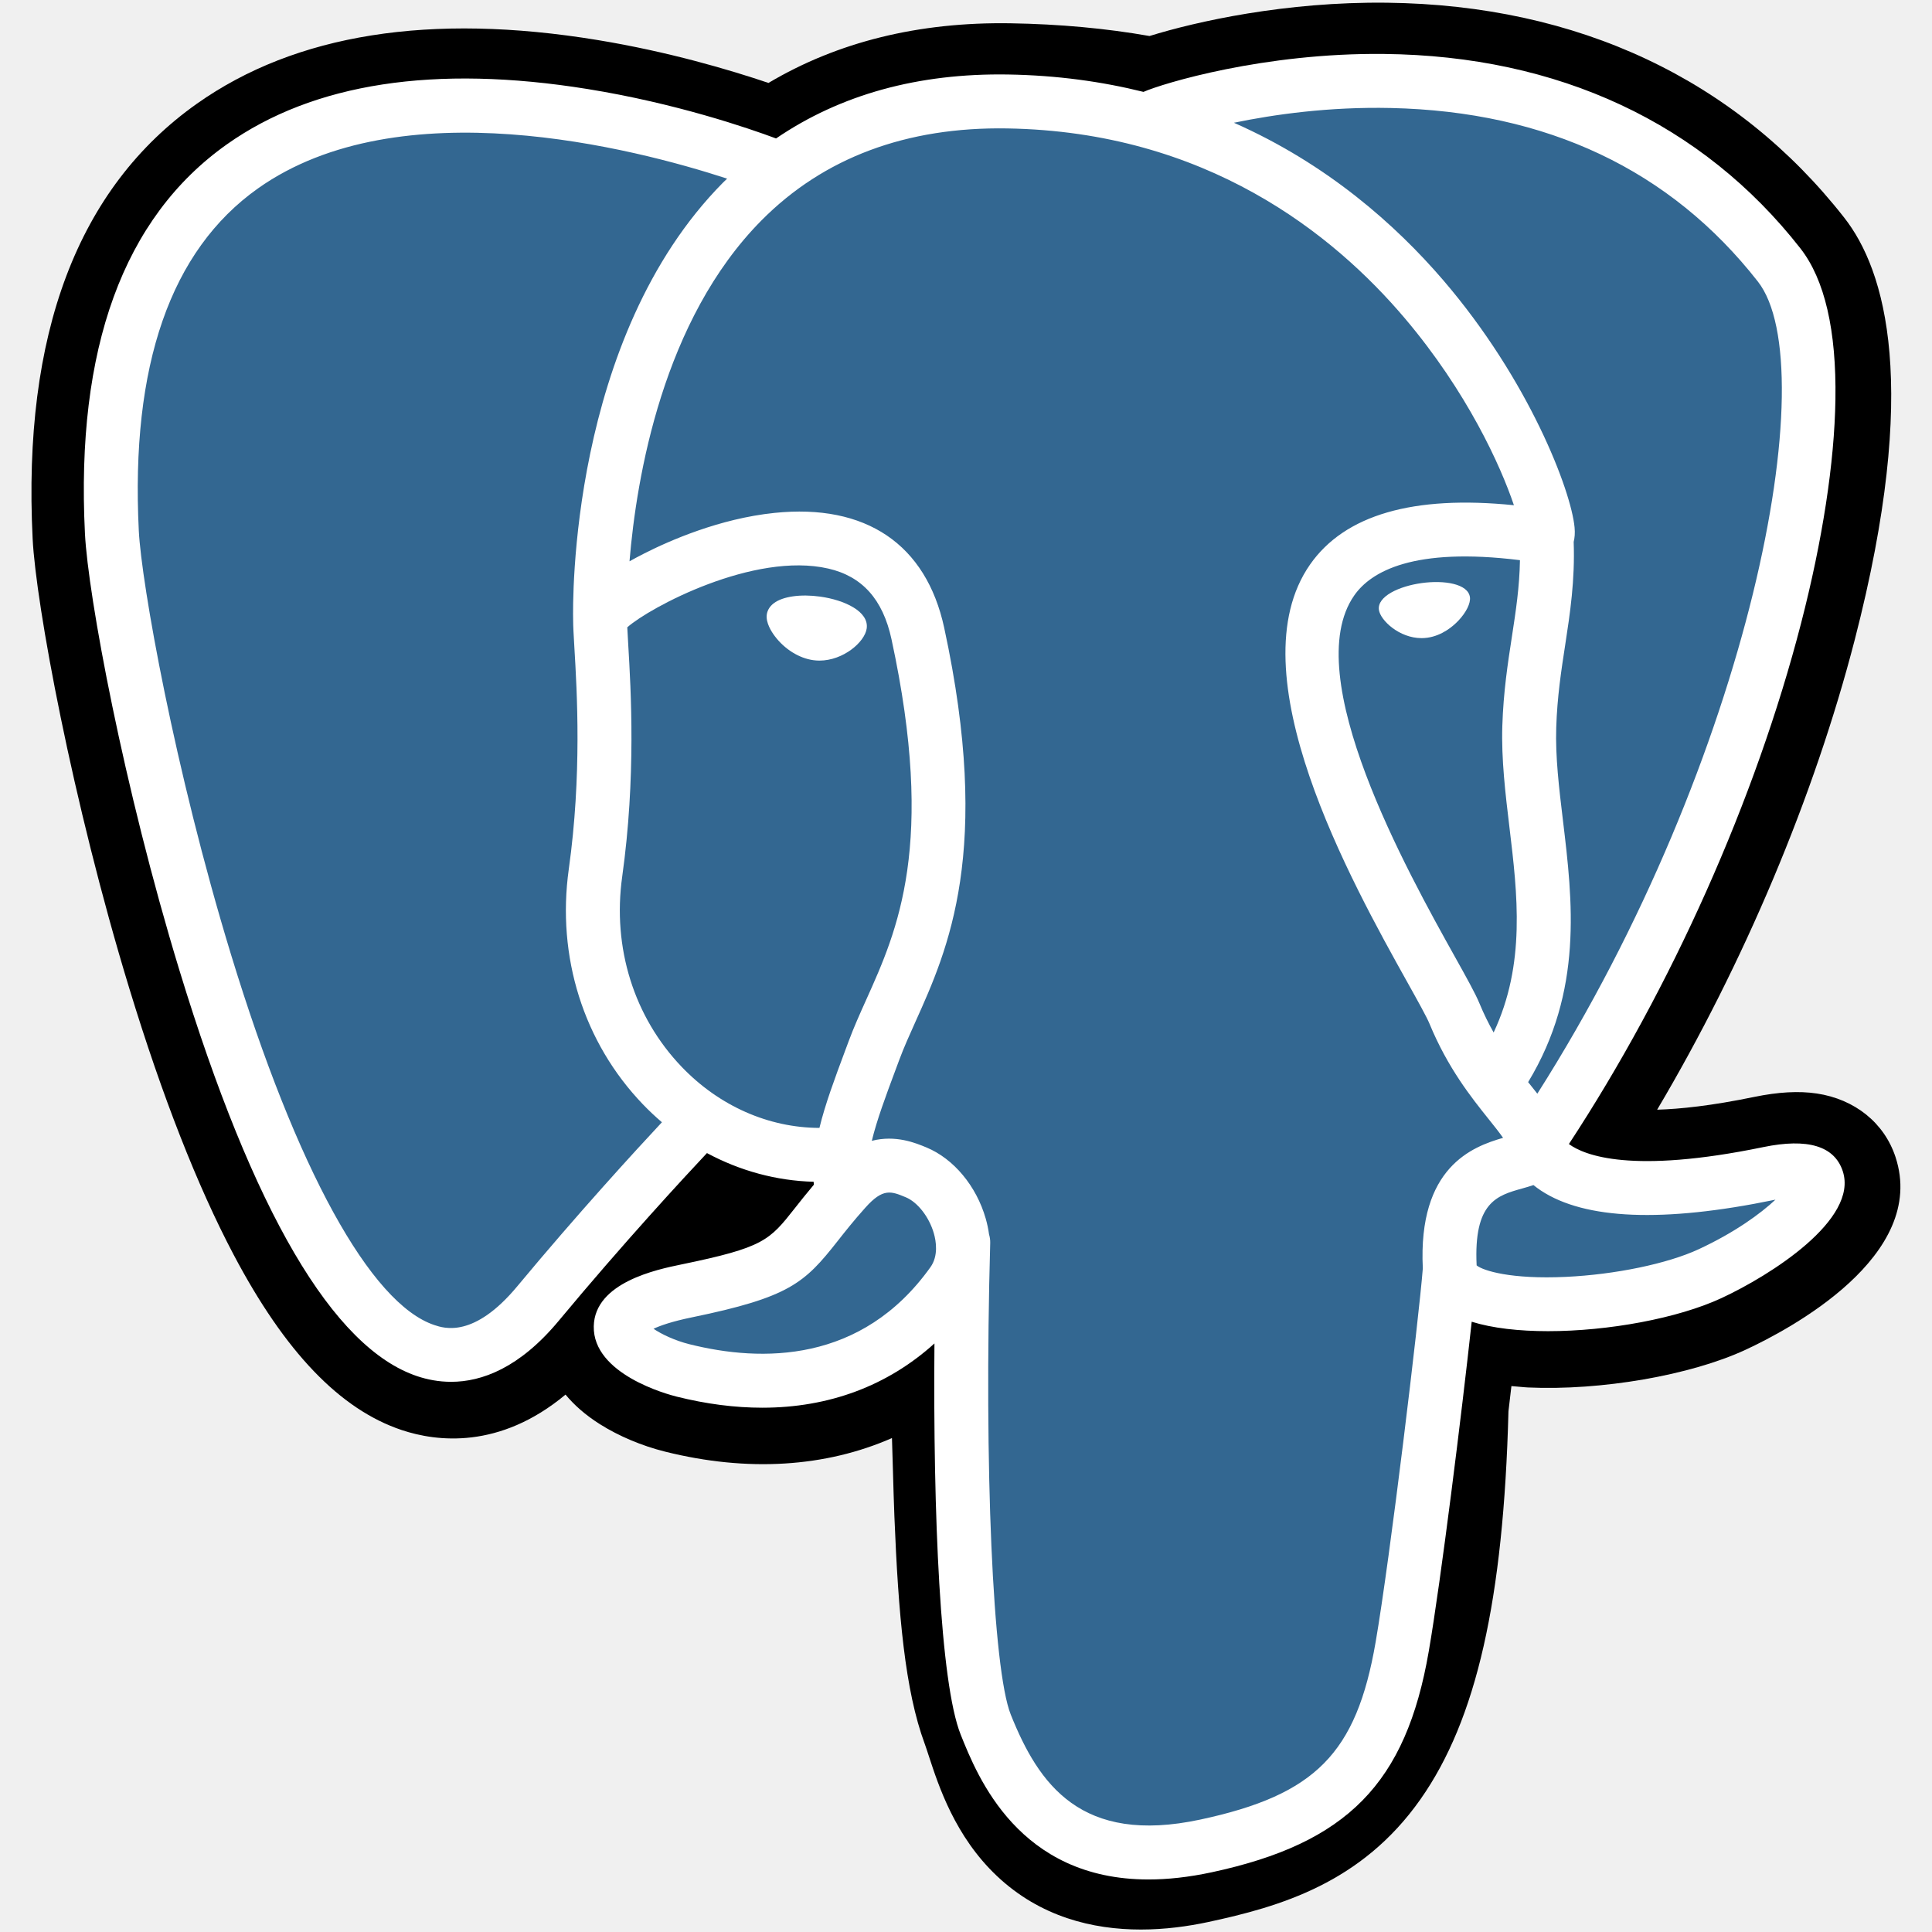
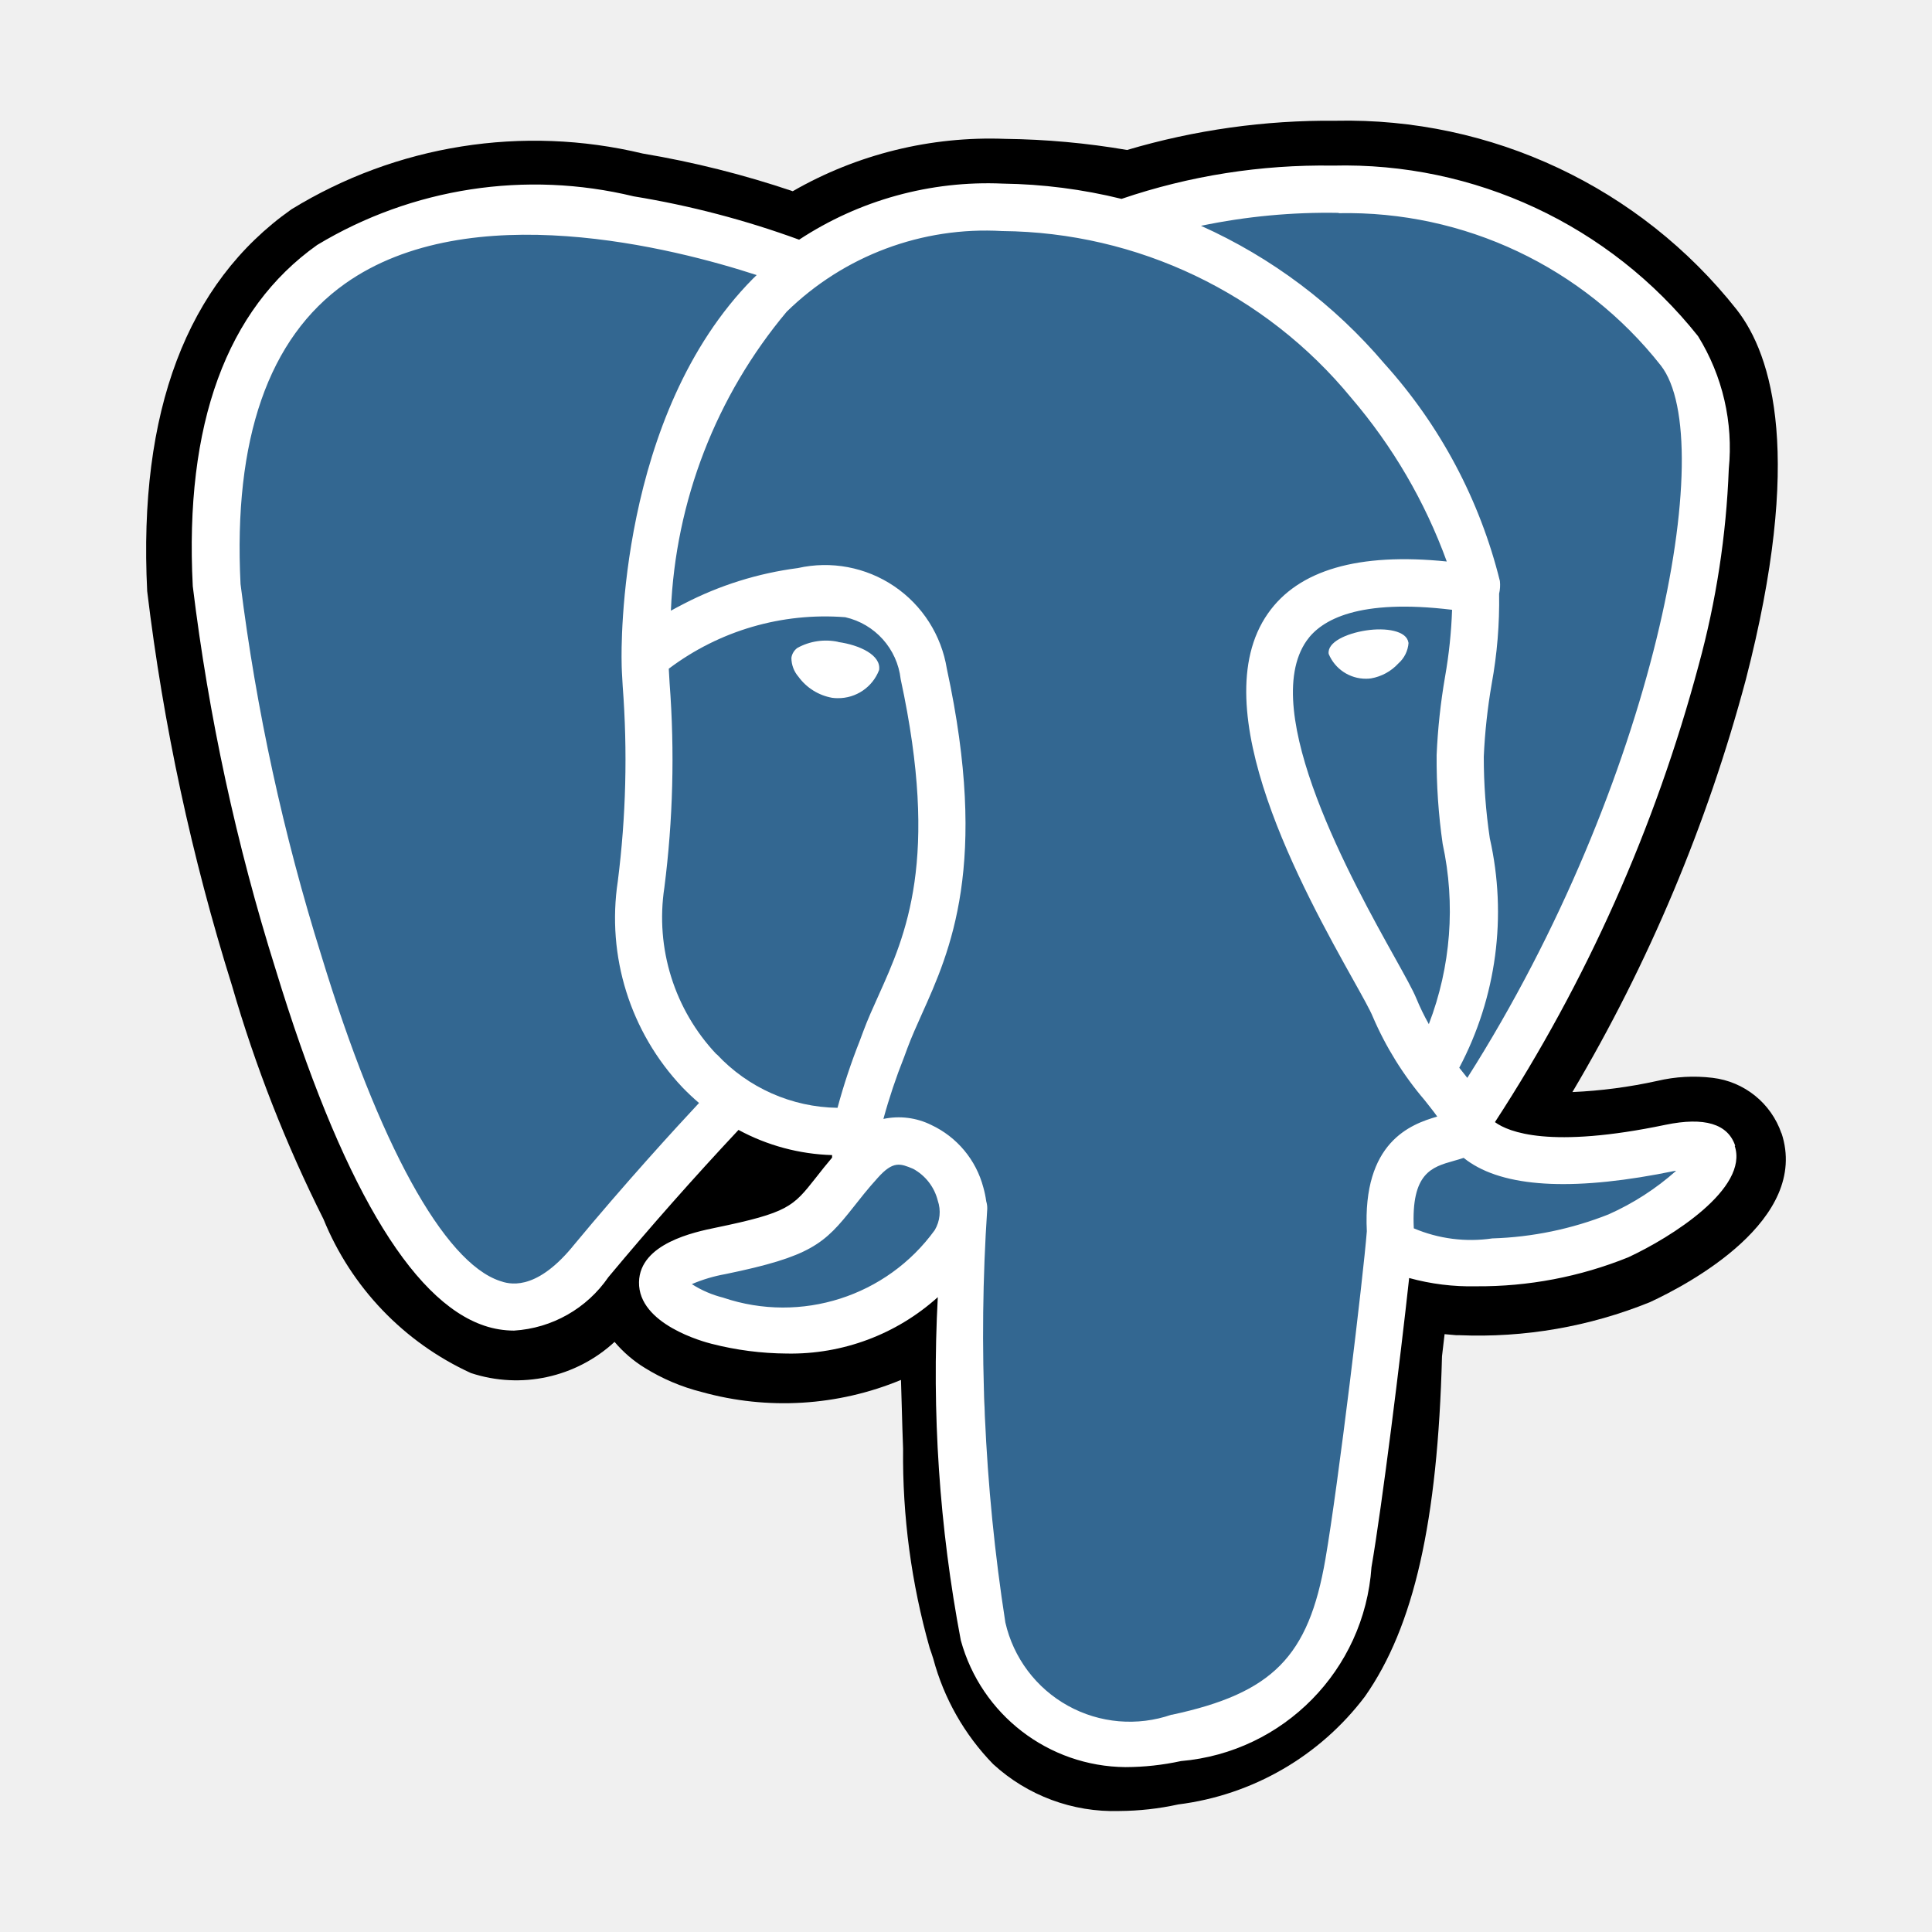
- <svg xmlns="http://www.w3.org/2000/svg" width="800px" height="800px" viewBox="-4 0 264 264" version="1.1" preserveAspectRatio="xMidYMid">
-   <g>
-     <path d="M255.008,158.086 C253.473,153.437 249.452,150.199 244.252,149.422 C241.8,149.056 238.992,149.212 235.669,149.897 C229.877,151.092 225.58,151.547 222.444,151.635 C234.281,131.65 243.906,108.86 249.447,87.407 C258.406,52.718 253.619,36.915 248.024,29.767 C233.217,10.848 211.614,0.683 185.552,0.372 C171.649,0.202 159.444,2.947 153.077,4.921 C147.149,3.875 140.775,3.291 134.086,3.183 C121.55,2.983 110.473,5.716 101.008,11.333 C95.767,9.561 87.358,7.063 77.646,5.469 C54.804,1.719 36.394,4.641 22.928,14.154 C6.622,25.672 -0.937,45.684 0.461,73.634 C0.905,82.508 5.869,109.508 13.685,135.114 C18.177,149.832 22.967,162.054 27.922,171.444 C34.949,184.759 42.468,192.6 50.909,195.416 C55.64,196.992 64.236,198.096 73.277,190.567 C74.423,191.954 75.952,193.333 77.981,194.614 C80.558,196.239 83.709,197.567 86.856,198.354 C98.197,201.189 108.82,200.48 117.883,196.506 C117.939,198.118 117.982,199.658 118.018,200.988 C118.079,203.145 118.138,205.26 118.217,207.238 C118.754,220.612 119.664,231.011 122.36,238.287 C122.508,238.688 122.707,239.297 122.917,239.944 C124.262,244.062 126.511,250.956 132.233,256.355 C138.158,261.948 145.325,263.663 151.889,263.663 C155.181,263.663 158.322,263.231 161.077,262.641 C170.897,260.536 182.05,257.33 190.118,245.842 C197.746,234.982 201.454,218.625 202.125,192.851 C202.212,192.123 202.292,191.427 202.369,190.764 C202.422,190.316 202.475,189.859 202.529,189.402 L204.326,189.56 L204.789,189.591 C214.791,190.047 227.021,187.926 234.532,184.437 C240.467,181.683 259.486,171.642 255.008,158.086" fill="#000000">
- 
- </path>
-     <path d="M237.906,160.722 C208.166,166.857 206.121,156.788 206.121,156.788 C237.522,110.195 250.648,51.052 239.32,36.577 C208.417,-2.908 154.922,15.766 154.029,16.25 L153.742,16.302 C147.866,15.082 141.291,14.356 133.9,14.235 C120.444,14.014 110.236,17.763 102.49,23.637 C102.49,23.637 7.06,-15.677 11.499,73.081 C12.443,91.963 38.563,215.954 69.717,178.503 C81.104,164.808 92.106,153.229 92.106,153.229 C97.571,156.859 104.113,158.711 110.971,158.046 L111.504,157.594 C111.338,159.294 111.414,160.957 111.717,162.926 C103.691,171.893 106.05,173.467 90.006,176.77 C73.771,180.116 83.308,186.072 89.535,187.629 C97.084,189.517 114.548,192.191 126.348,175.672 L125.878,177.557 C129.022,180.076 131.23,193.94 130.86,206.509 C130.49,219.077 130.243,227.706 132.721,234.446 C135.199,241.186 137.668,256.351 158.76,251.832 C176.383,248.055 185.516,238.268 186.787,221.943 C187.688,210.336 189.729,212.052 189.857,201.675 L191.494,196.763 C193.381,181.03 191.794,175.954 202.651,178.315 L205.29,178.547 C213.282,178.91 223.741,177.261 229.88,174.408 C243.098,168.274 250.938,158.031 237.904,160.722 L237.906,160.722" fill="#336791">
- 
- </path>
-     <path d="M108.076,81.525 C105.397,81.152 102.969,81.497 101.741,82.427 C101.05,82.95 100.837,83.556 100.779,83.973 C100.625,85.078 101.4,86.3 101.875,86.93 C103.221,88.714 105.187,89.94 107.133,90.21 C107.415,90.249 107.696,90.268 107.975,90.268 C111.22,90.268 114.171,87.741 114.431,85.876 C114.756,83.54 111.365,81.983 108.076,81.525" fill="#FFFFFF">
- 
- </path>
-     <path d="M196.86,81.599 L196.86,81.599 C196.604,79.768 193.346,79.246 190.254,79.676 C187.166,80.106 184.172,81.5 184.422,83.335 C184.623,84.762 187.199,87.198 190.249,87.198 C190.507,87.198 190.767,87.181 191.029,87.144 C193.065,86.862 194.559,85.569 195.268,84.824 C196.35,83.688 196.975,82.422 196.86,81.599" fill="#FFFFFF">
- 
- </path>
-     <path d="M247.802,160.025 C246.668,156.596 243.018,155.493 236.954,156.745 C218.949,160.461 212.501,157.887 210.384,156.328 C224.379,135.007 235.892,109.236 242.103,85.191 C245.045,73.801 246.67,63.223 246.803,54.602 C246.95,45.138 245.338,38.184 242.014,33.936 C228.612,16.811 208.942,7.625 185.132,7.373 C168.763,7.189 154.933,11.378 152.252,12.556 C146.606,11.152 140.451,10.29 133.75,10.18 C121.462,9.981 110.84,12.923 102.046,18.919 C98.226,17.498 88.354,14.109 76.281,12.164 C55.409,8.803 38.823,11.35 26.987,19.735 C12.864,29.741 6.344,47.627 7.607,72.894 C8.032,81.396 12.876,107.548 20.52,132.593 C30.582,165.557 41.519,184.218 53.028,188.057 C54.375,188.506 55.929,188.82 57.641,188.82 C61.839,188.82 66.986,186.928 72.341,180.49 C81.236,169.789 89.541,160.822 92.602,157.564 C97.126,159.992 102.096,161.348 107.179,161.484 C107.188,161.617 107.202,161.75 107.214,161.882 C106.194,163.092 105.357,164.152 104.644,165.057 C101.122,169.528 100.389,170.459 89.052,172.793 C85.827,173.459 77.261,175.224 77.136,181.228 C77,187.788 87.261,190.543 88.43,190.835 C92.504,191.855 96.429,192.358 100.172,192.358 C109.275,192.357 117.286,189.366 123.688,183.577 C123.491,206.963 124.466,230.007 127.274,237.028 C129.573,242.776 135.192,256.823 152.938,256.822 C155.542,256.822 158.408,256.519 161.561,255.843 C180.082,251.872 188.125,243.687 191.236,225.64 C192.901,215.995 195.758,192.964 197.102,180.61 C199.938,181.495 203.589,181.9 207.536,181.899 C215.768,181.899 225.267,180.15 231.224,177.385 C237.916,174.277 249.992,166.651 247.802,160.025 L247.802,160.025 Z M203.696,76.545 C203.635,80.192 203.133,83.503 202.601,86.959 C202.028,90.676 201.436,94.519 201.287,99.184 C201.14,103.724 201.707,108.445 202.255,113.009 C203.363,122.228 204.5,131.721 200.099,141.087 C199.415,139.872 198.754,138.546 198.149,137.078 C197.602,135.752 196.414,133.622 194.77,130.674 C188.37,119.198 173.385,92.324 181.056,81.358 C183.341,78.094 189.14,74.738 203.696,76.545 L203.696,76.545 Z M186.052,14.758 C207.386,15.229 224.261,23.21 236.21,38.478 C245.374,50.189 235.283,103.476 206.07,149.447 C205.781,149.08 205.488,148.71 205.184,148.33 C205.063,148.178 204.939,148.024 204.814,147.868 C212.363,135.401 210.887,123.066 209.573,112.13 C209.033,107.642 208.524,103.403 208.653,99.421 C208.787,95.2 209.345,91.581 209.885,88.081 C210.548,83.768 211.223,79.305 211.037,74.044 C211.176,73.492 211.232,72.84 211.159,72.066 C210.684,67.021 204.924,51.922 193.184,38.255 C186.762,30.781 177.397,22.416 164.61,16.774 C170.11,15.634 177.631,14.571 186.052,14.758 L186.052,14.758 Z M66.674,175.778 C60.774,182.872 56.7,181.512 55.36,181.066 C46.629,178.154 36.5,159.702 27.569,130.442 C19.841,105.124 15.325,79.665 14.967,72.526 C13.839,49.948 19.312,34.213 31.235,25.757 C50.639,11.997 82.541,20.233 95.36,24.41 C95.176,24.592 94.984,24.762 94.802,24.947 C73.766,46.191 74.265,82.488 74.317,84.706 C74.315,85.562 74.387,86.774 74.485,88.441 C74.847,94.546 75.521,105.908 73.721,118.775 C72.049,130.732 75.735,142.435 83.832,150.884 C84.67,151.758 85.545,152.58 86.449,153.352 C82.845,157.212 75.012,165.748 66.674,175.778 L66.674,175.778 Z M89.153,145.785 C82.627,138.975 79.663,129.503 81.02,119.796 C82.92,106.203 82.219,94.365 81.842,88.005 C81.789,87.115 81.743,86.335 81.715,85.72 C84.788,82.995 99.029,75.365 109.184,77.692 C113.819,78.753 116.643,81.909 117.817,87.337 C123.893,115.44 118.621,127.153 114.385,136.566 C113.512,138.505 112.687,140.338 111.983,142.234 L111.437,143.7 C110.055,147.406 108.769,150.852 107.972,154.124 C101.034,154.103 94.285,151.14 89.153,145.785 L89.153,145.785 Z M90.218,183.685 C88.192,183.179 86.37,182.3 85.301,181.571 C86.194,181.15 87.783,180.579 90.539,180.012 C103.876,177.266 105.936,175.328 110.434,169.617 C111.465,168.308 112.634,166.823 114.253,165.015 C114.253,165.014 114.254,165.014 114.255,165.013 C116.666,162.313 117.769,162.771 119.769,163.601 C121.39,164.272 122.969,166.303 123.609,168.539 C123.912,169.595 124.252,171.6 123.139,173.159 C113.743,186.315 100.051,186.146 90.218,183.685 L90.218,183.685 Z M160.017,248.637 C143.701,252.133 137.924,243.808 134.117,234.291 C131.66,228.147 130.452,200.44 131.309,169.844 C131.32,169.437 131.262,169.043 131.15,168.674 C131.052,167.96 130.902,167.238 130.694,166.512 C129.42,162.06 126.315,158.336 122.59,156.792 C121.11,156.179 118.394,155.054 115.13,155.889 C115.826,153.021 117.033,149.782 118.342,146.275 L118.891,144.8 C119.509,143.137 120.285,141.414 121.105,139.59 C125.538,129.742 131.609,116.253 125.02,85.78 C122.552,74.366 114.31,68.792 101.816,70.087 C94.325,70.862 87.473,73.884 84.055,75.617 C83.32,75.989 82.648,76.349 82.02,76.699 C82.974,65.199 86.578,43.707 100.061,30.11 C108.549,21.549 119.854,17.321 133.628,17.549 C160.769,17.993 178.172,31.921 187.994,43.528 C196.458,53.529 201.041,63.604 202.87,69.037 C189.115,67.639 179.76,70.354 175.018,77.134 C164.701,91.882 180.662,120.506 188.333,134.263 C189.74,136.784 190.954,138.963 191.336,139.889 C193.834,145.943 197.068,149.985 199.429,152.935 C200.153,153.839 200.855,154.716 201.389,155.482 C197.223,156.683 189.74,159.458 190.422,173.329 C189.872,180.289 185.961,212.875 183.974,224.388 C181.351,239.598 175.754,245.263 160.017,248.637 L160.017,248.637 Z M228.121,170.701 C223.861,172.678 216.732,174.162 209.96,174.48 C202.479,174.83 198.672,173.642 197.776,172.911 C197.355,164.267 200.573,163.364 203.978,162.408 C204.513,162.257 205.035,162.111 205.539,161.935 C205.852,162.19 206.195,162.443 206.571,162.691 C212.583,166.659 223.306,167.087 238.445,163.962 C238.5,163.951 238.556,163.94 238.611,163.929 C236.569,165.838 233.075,168.4 228.121,170.701 L228.121,170.701 Z" fill="#FFFFFF">
- 
- </path>
-   </g>
+ <svg xmlns="http://www.w3.org/2000/svg" width="800px" height="800px" viewBox="0 0 32 32">
+   <path d="M29.507,18.773a1.378,1.378,0,0,0-1.144-.921,2.619,2.619,0,0,0-.913.051,8.2,8.2,0,0,1-1.406.185,27.125,27.125,0,0,0,2.872-6.83c.953-3.689.444-5.369-.151-6.13A8.239,8.239,0,0,0,22.121,2a11.773,11.773,0,0,0-3.453.484A12.858,12.858,0,0,0,16.648,2.3a6.565,6.565,0,0,0-3.518.867,16.039,16.039,0,0,0-2.484-.624,7.694,7.694,0,0,0-5.819.924C3.093,4.691,2.289,6.819,2.438,9.792A36.351,36.351,0,0,0,3.844,16.33a22.579,22.579,0,0,0,1.514,3.863A4.786,4.786,0,0,0,7.8,22.742a2.4,2.4,0,0,0,2.379-.516,2.08,2.08,0,0,0,.5.43,3.328,3.328,0,0,0,.944.4,5.069,5.069,0,0,0,3.3-.2c.006.171.011.335.014.477.006.229.013.454.021.665a11.641,11.641,0,0,0,.441,3.3c.016.043.037.107.059.176a3.975,3.975,0,0,0,.991,1.745,2.955,2.955,0,0,0,2.09.777,4.7,4.7,0,0,0,.977-.109A4.592,4.592,0,0,0,22.607,28.1c.811-1.155,1.206-2.894,1.277-5.635.009-.078.018-.152.026-.222l.017-.145.191.017.049,0a7.562,7.562,0,0,0,3.163-.548c.631-.293,2.654-1.361,2.177-2.8" />
+   <path d="M27.689,19.053c-3.163.652-3.38-.418-3.38-.418C27.648,13.68,29.044,7.39,27.839,5.851c-3.286-4.2-8.975-2.213-9.07-2.162l-.031.006a11.28,11.28,0,0,0-2.11-.22,5.212,5.212,0,0,0-3.34,1S3.14.294,3.612,9.733c.1,2.008,2.878,15.194,6.191,11.211,1.211-1.456,2.381-2.688,2.381-2.688a3.071,3.071,0,0,0,2.006.512l.057-.048a2.21,2.21,0,0,0,.023.567c-.854.954-.6,1.121-2.309,1.472-1.726.356-.712.989-.05,1.155a3.508,3.508,0,0,0,3.915-1.272l-.05.2c.334.268.569,1.742.53,3.079a8.481,8.481,0,0,0,.2,2.971c.264.717.526,2.329,2.769,1.849a3.307,3.307,0,0,0,2.98-3.179c.1-1.234.313-1.052.326-2.155l.174-.522c.2-1.673.032-2.213,1.186-1.962l.281.025a6.4,6.4,0,0,0,2.615-.44c1.406-.652,2.239-1.742.853-1.455h0" style="fill:#336791" />
+   <path d="M13.882,10.631a.981.981,0,0,0-.674.1.247.247,0,0,0-.1.164.48.48,0,0,0,.117.314.881.881,0,0,0,.559.349.637.637,0,0,0,.09.006.725.725,0,0,0,.687-.467c.035-.248-.326-.414-.676-.463m9.442.008c-.027-.195-.374-.25-.7-.2s-.647.194-.62.389a.667.667,0,0,0,.62.411.592.592,0,0,0,.083-.006.8.8,0,0,0,.451-.247.5.5,0,0,0,.169-.343" style="fill:#fff" />
+   <path d="M28.741,18.979c-.121-.365-.509-.482-1.154-.349-1.915.4-2.6.121-2.826-.044a26.327,26.327,0,0,0,3.373-7.565,14.374,14.374,0,0,0,.5-3.253,3.513,3.513,0,0,0-.509-2.2,7.482,7.482,0,0,0-6.049-2.825,10.363,10.363,0,0,0-3.5.551,8.717,8.717,0,0,0-1.968-.253,5.684,5.684,0,0,0-3.372.929,15.051,15.051,0,0,0-2.74-.718,6.978,6.978,0,0,0-5.242.805c-1.5,1.064-2.2,2.966-2.061,5.653a35.489,35.489,0,0,0,1.373,6.348c1.07,3.505,2.233,5.49,3.457,5.9a1.548,1.548,0,0,0,.491.081,2.049,2.049,0,0,0,1.563-.886q1.042-1.25,2.155-2.438a3.472,3.472,0,0,0,1.55.417l0,.042q-.14.166-.273.338c-.375.475-.452.574-1.658.823-.343.071-1.254.259-1.267.9-.014.7,1.077.991,1.2,1.022a5.144,5.144,0,0,0,1.249.162,3.634,3.634,0,0,0,2.5-.934,23.674,23.674,0,0,0,.381,5.684,2.854,2.854,0,0,0,2.729,2.1,4.378,4.378,0,0,0,.917-.1,3.462,3.462,0,0,0,3.156-3.212c.177-1.026.481-3.475.624-4.789a3.859,3.859,0,0,0,1.11.137,6.6,6.6,0,0,0,2.519-.48c.712-.331,2-1.141,1.763-1.846ZM24.051,10.1a7.968,7.968,0,0,1-.116,1.107,10.229,10.229,0,0,0-.14,1.3,9.859,9.859,0,0,0,.1,1.47,5.236,5.236,0,0,1-.229,2.986,3.882,3.882,0,0,1-.207-.426c-.058-.141-.185-.368-.359-.681-.68-1.22-2.274-4.078-1.458-5.244.243-.347.86-.7,2.408-.512ZM22.174,3.531a6.617,6.617,0,0,1,5.334,2.522c.975,1.245-.1,6.912-3.205,11.8l-.094-.119-.039-.049a5.524,5.524,0,0,0,.506-3.8,9.114,9.114,0,0,1-.1-1.352,9.572,9.572,0,0,1,.131-1.206,7.614,7.614,0,0,0,.123-1.493.619.619,0,0,0,.013-.21,8.381,8.381,0,0,0-1.912-3.6,8.61,8.61,0,0,0-3.039-2.284,10.246,10.246,0,0,1,2.28-.214ZM9.479,20.654c-.627.754-1.061.61-1.2.562-.928-.31-2.006-2.272-2.955-5.384a35.167,35.167,0,0,1-1.34-6.159c-.12-2.4.462-4.074,1.73-4.974,2.063-1.463,5.456-.587,6.819-.143-.02.019-.04.037-.059.057-2.237,2.259-2.184,6.119-2.178,6.355,0,.091.007.22.018.4a15.969,15.969,0,0,1-.081,3.226A4.08,4.08,0,0,0,11.3,18.007q.133.138.278.262c-.383.41-1.216,1.318-2.1,2.385Zm2.39-3.19a3.3,3.3,0,0,1-.865-2.764,16.7,16.7,0,0,0,.087-3.381c-.006-.095-.011-.178-.014-.243A4.3,4.3,0,0,1,14,10.223a1.188,1.188,0,0,1,.918,1.026c.646,2.989.085,4.234-.365,5.235-.093.206-.181.4-.255.6l-.058.156a10.218,10.218,0,0,0-.368,1.109,2.788,2.788,0,0,1-2-.887Zm.113,4.03a1.733,1.733,0,0,1-.523-.225,2.553,2.553,0,0,1,.557-.166c1.418-.292,1.637-.5,2.116-1.105.11-.139.234-.3.406-.489h0c.256-.287.374-.238.586-.15a.829.829,0,0,1,.408.525.585.585,0,0,1-.05.491A3.1,3.1,0,0,1,11.983,21.495ZM19.406,28.4a2.113,2.113,0,0,1-2.754-1.526,31.129,31.129,0,0,1-.3-6.853.392.392,0,0,0-.017-.124,1.643,1.643,0,0,0-.048-.23,1.589,1.589,0,0,0-.862-1.034,1.216,1.216,0,0,0-.793-.1,9.586,9.586,0,0,1,.342-1.022l.058-.157c.066-.177.148-.36.235-.554.471-1.047,1.117-2.482.416-5.722a2.044,2.044,0,0,0-2.468-1.669A5.694,5.694,0,0,0,11.328,10c-.078.04-.15.078-.216.115A8.244,8.244,0,0,1,13.03,5.163,4.711,4.711,0,0,1,16.6,3.827,7.567,7.567,0,0,1,22.381,6.59,8.774,8.774,0,0,1,23.963,9.3c-1.463-.149-2.458.14-2.962.861-1.1,1.568.6,4.612,1.416,6.075.15.268.279.5.319.6a5.432,5.432,0,0,0,.861,1.387c.077.1.152.189.208.271-.443.128-1.239.423-1.166,1.9-.058.74-.474,4.205-.686,5.43-.279,1.617-.874,2.22-2.548,2.579Zm7.242-8.288a5.714,5.714,0,0,1-1.931.4,2.422,2.422,0,0,1-1.3-.167c-.045-.919.3-1.015.66-1.117.057-.016.112-.032.166-.05a1.353,1.353,0,0,0,.11.08c.639.422,1.78.467,3.39.135l.018,0a4.334,4.334,0,0,1-1.116.72Z" style="fill:#fff" />
</svg>
